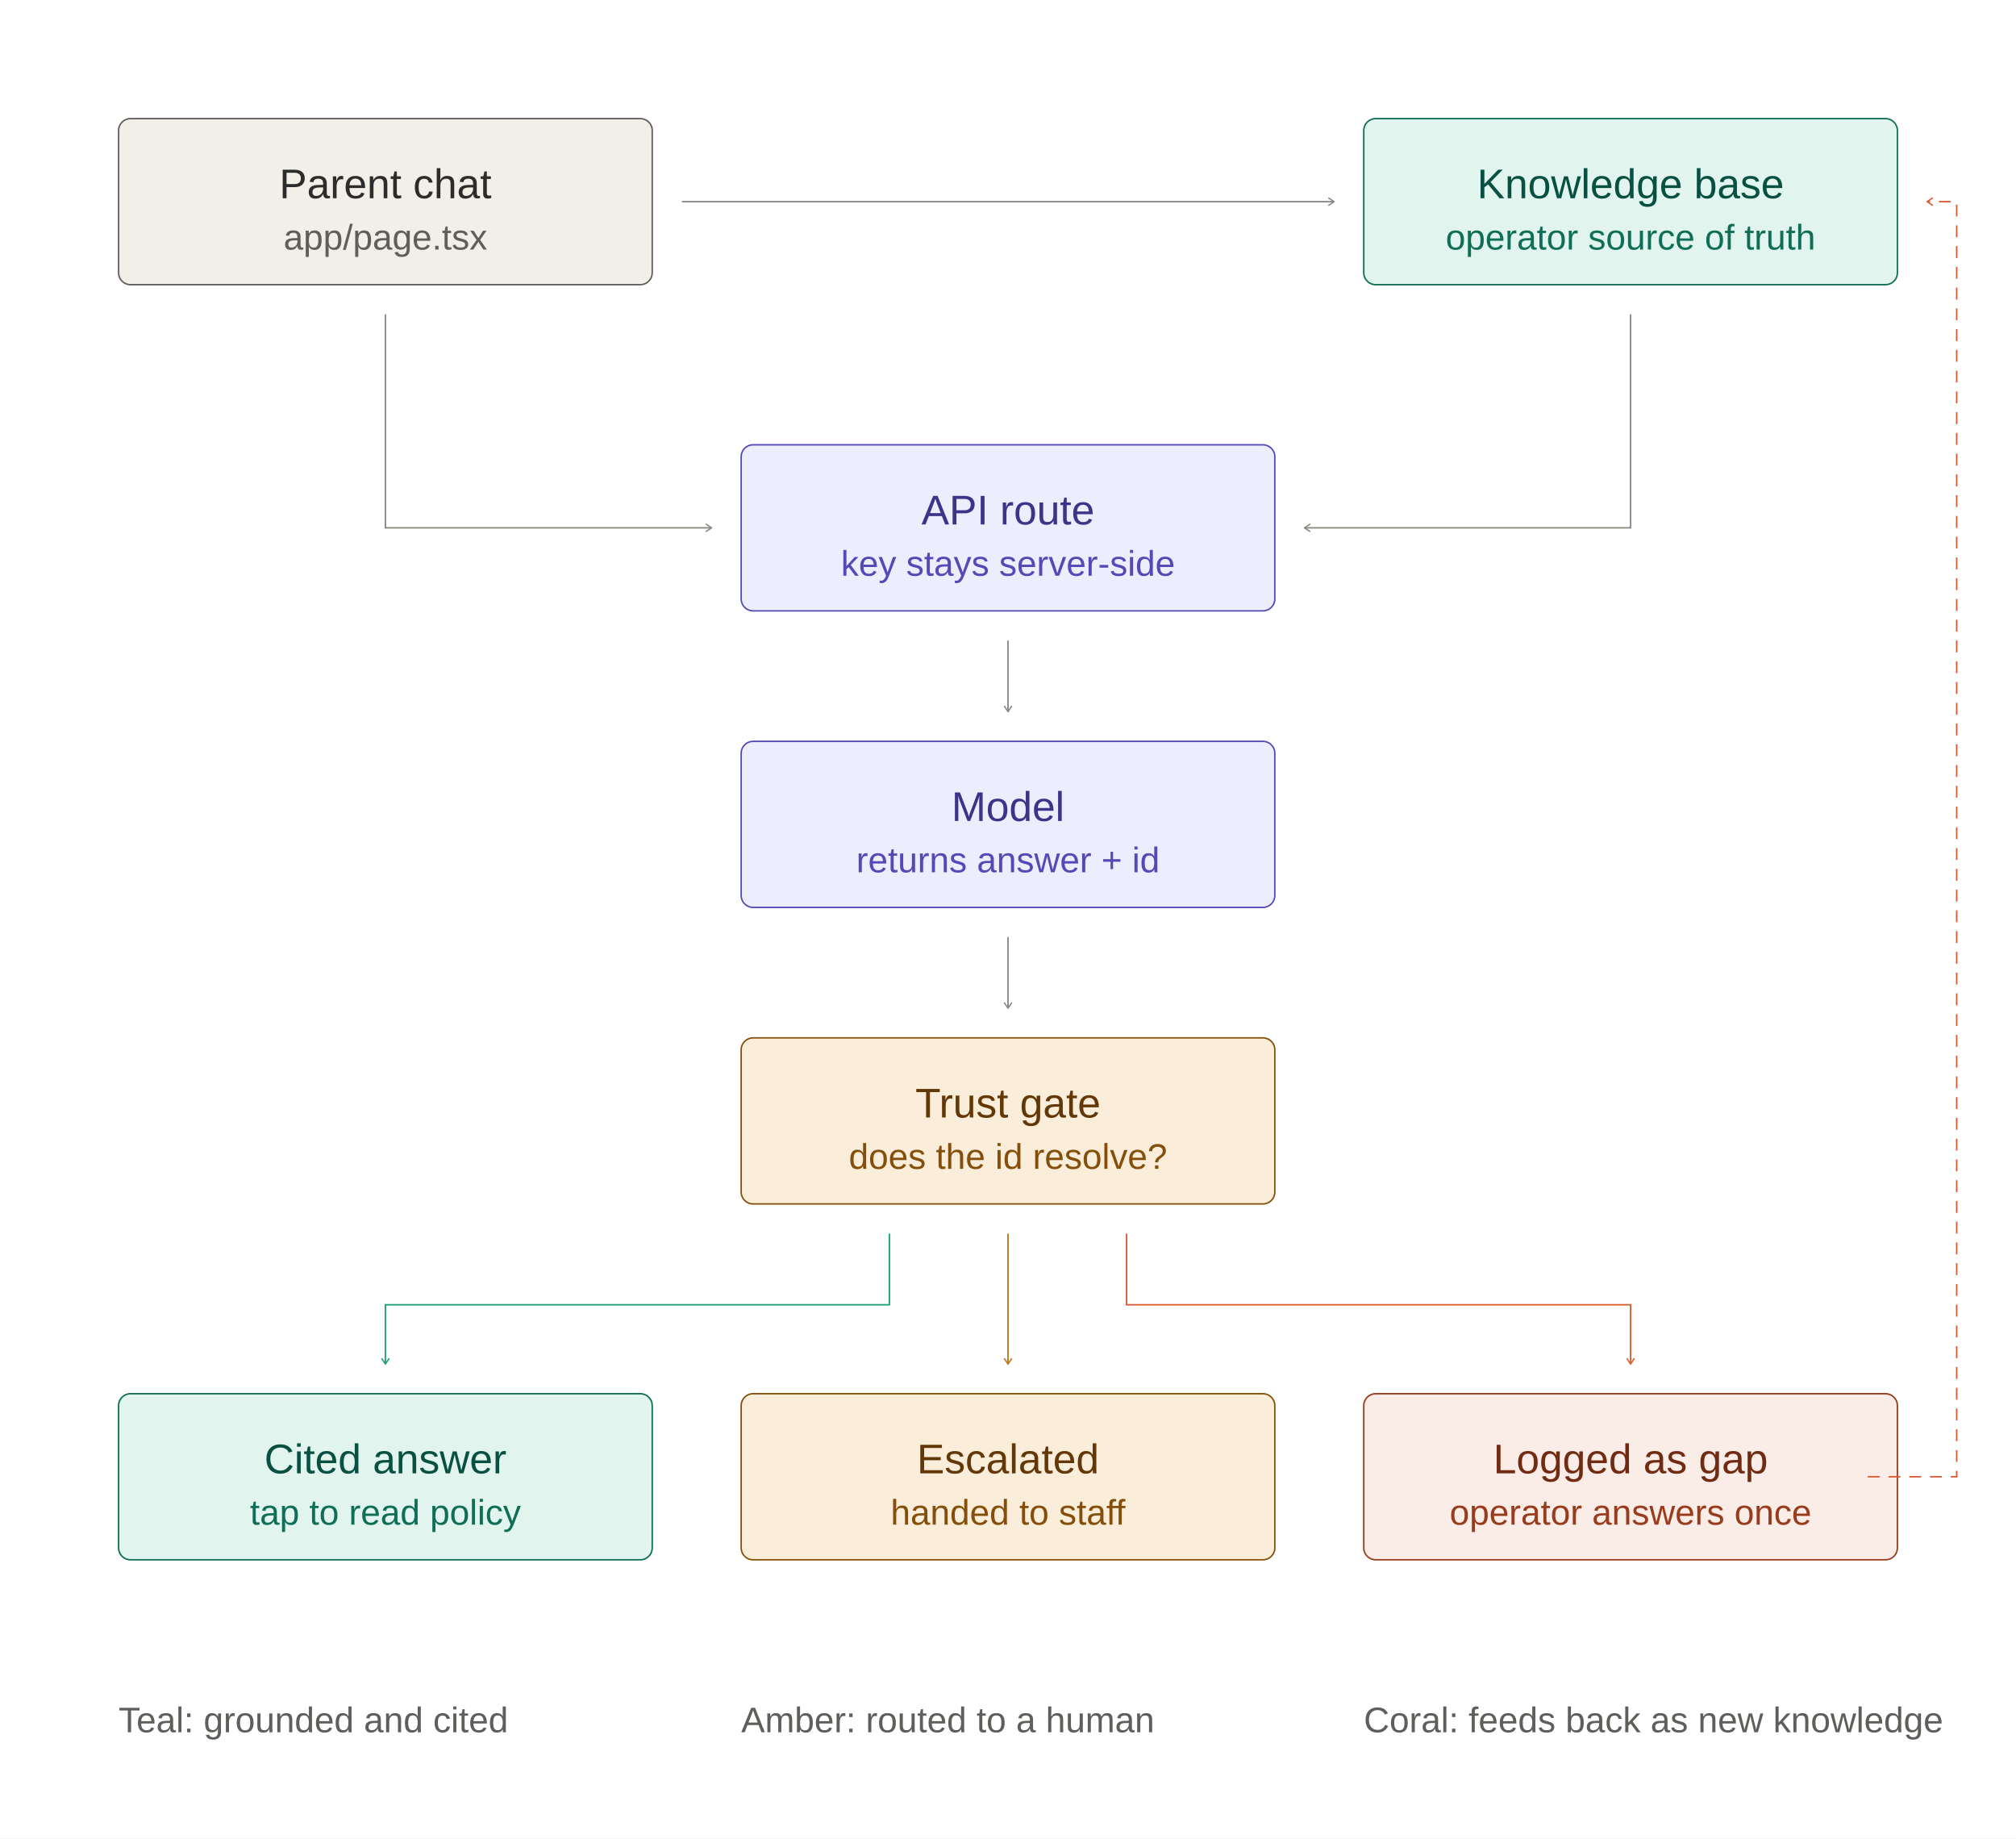
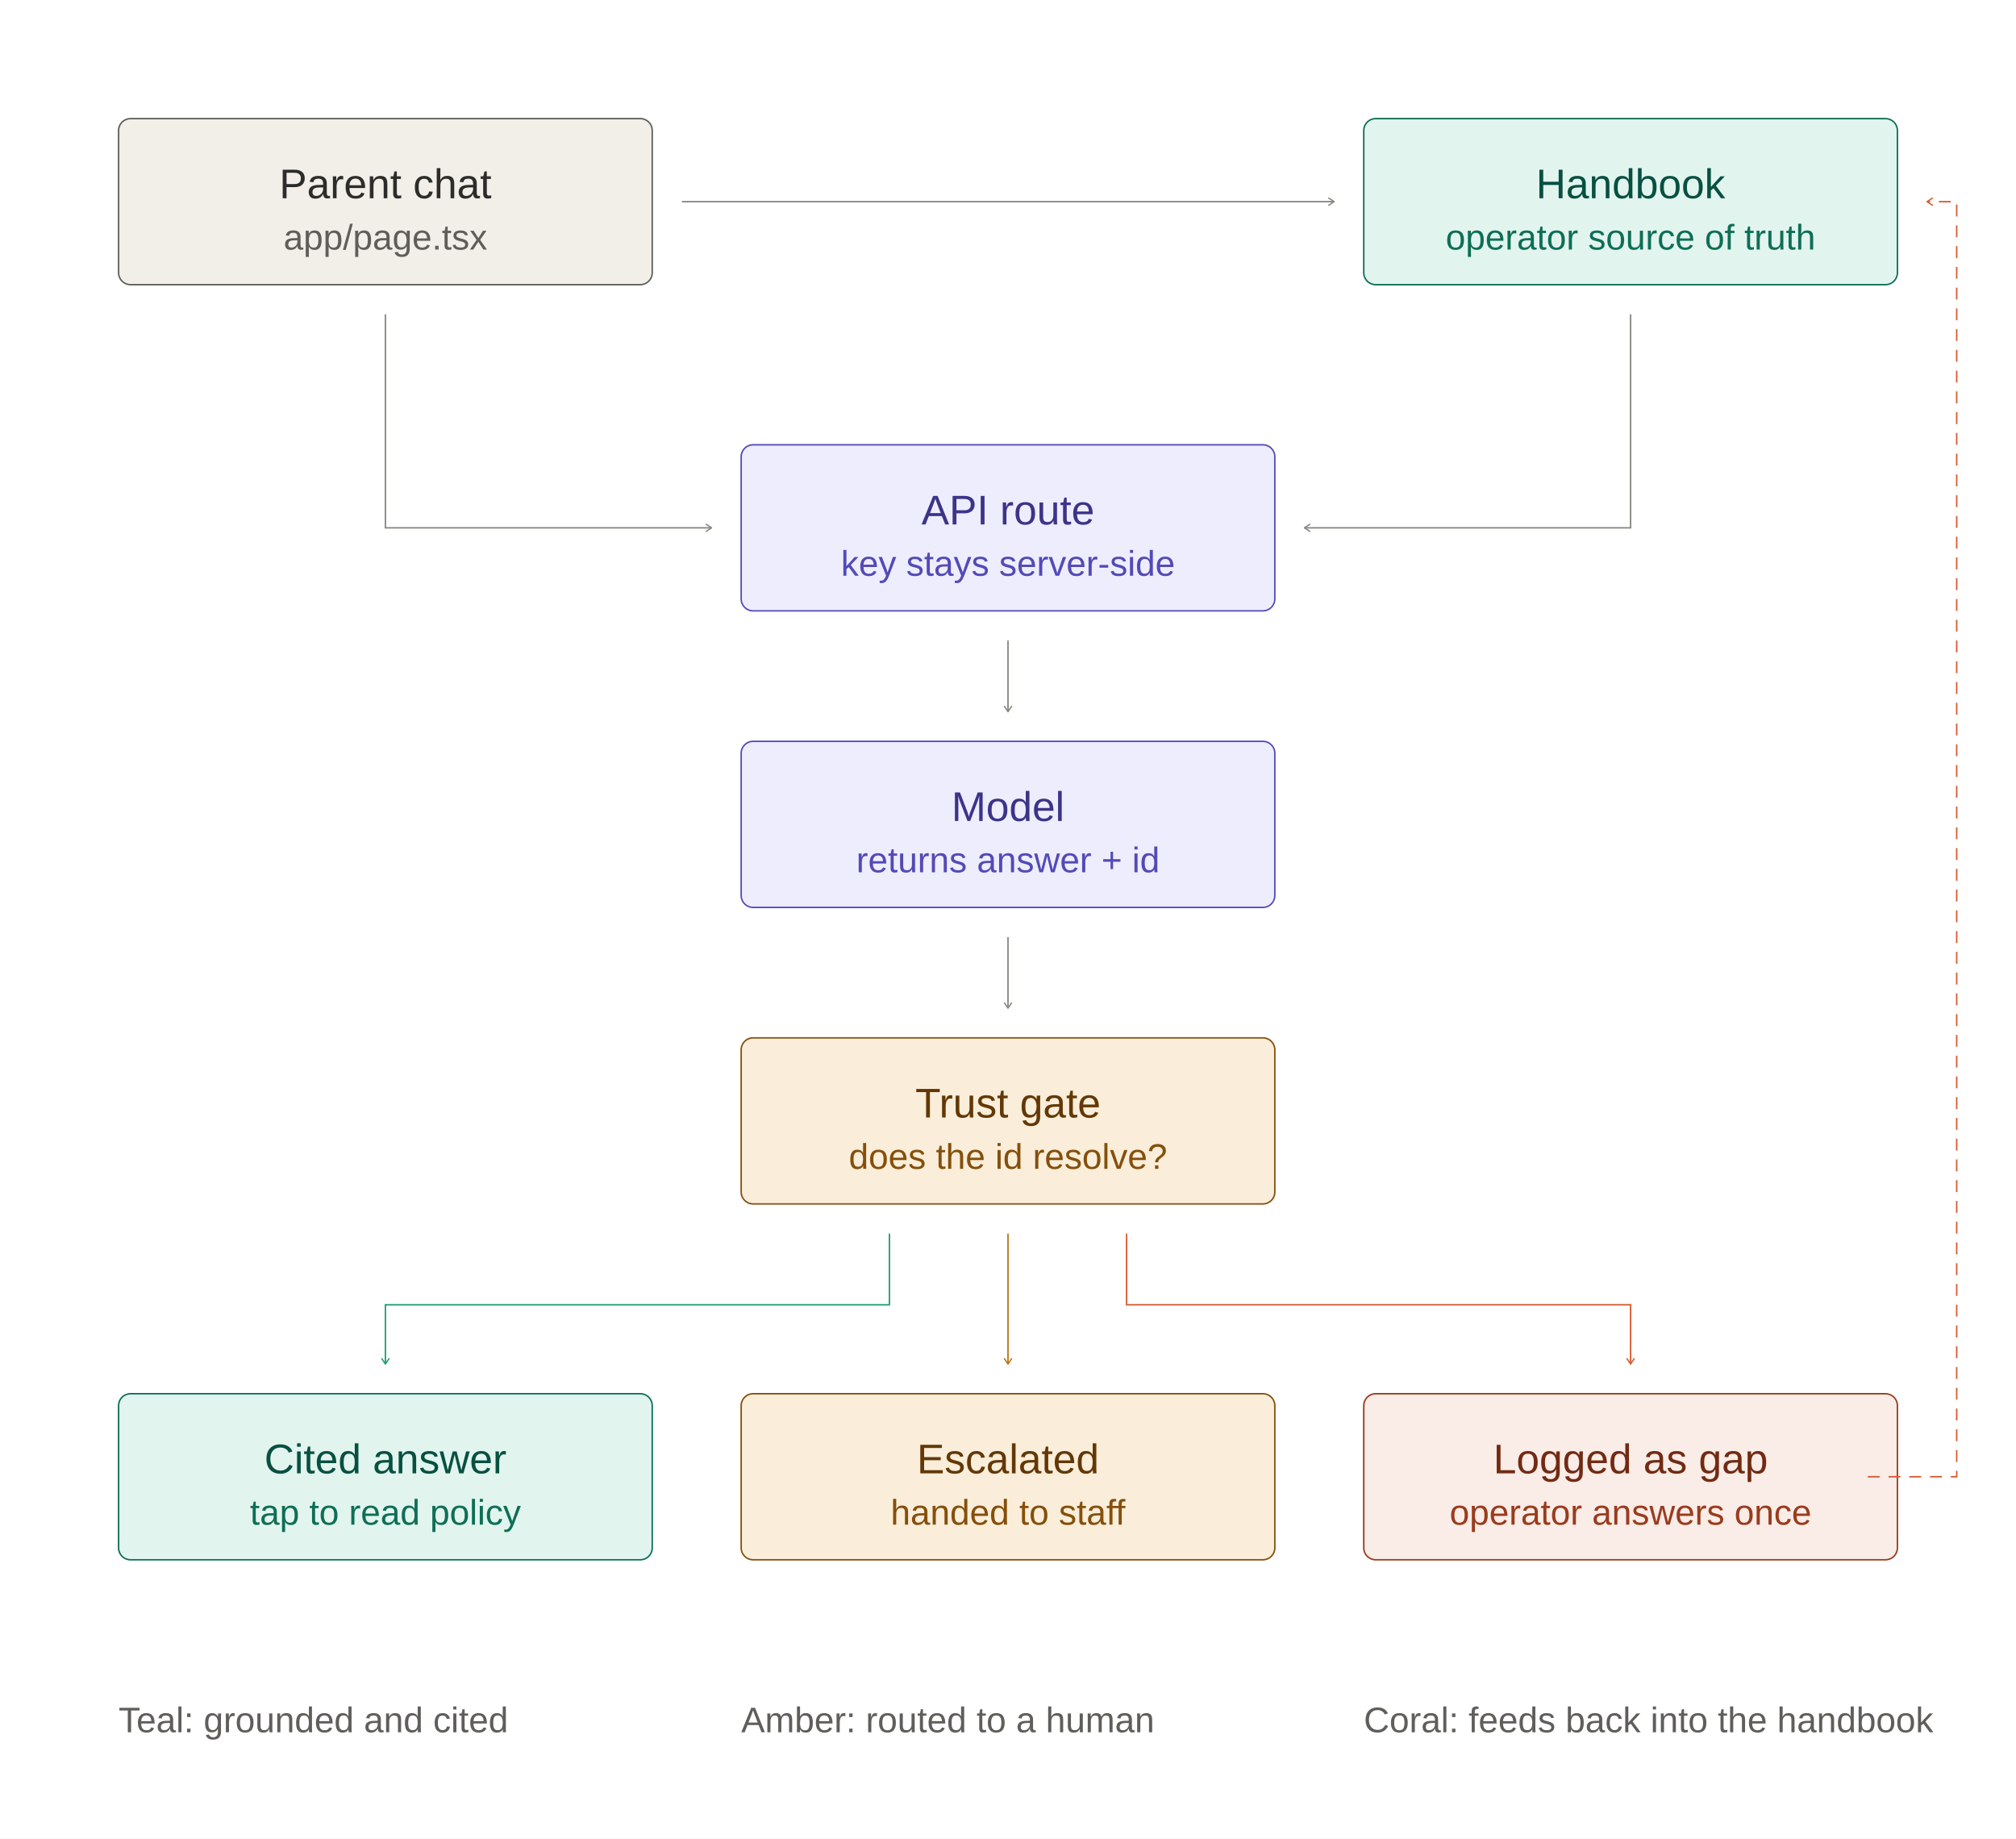
<svg xmlns="http://www.w3.org/2000/svg" width="680" height="620" viewBox="0 0 680 620" role="img">
  <defs>
    <marker id="arrow" viewBox="0 0 10 10" refX="8" refY="5" markerWidth="6" markerHeight="6" orient="auto-start-reverse">
      <path d="M2 1L8 5L2 9" fill="none" stroke="context-stroke" stroke-width="1.5" stroke-linecap="round" stroke-linejoin="round" />
    </marker>
    <style>
.t { font-family: -apple-system, "Helvetica Neue", Arial, sans-serif; font-size: 14px; font-weight: 500; }
.ts { font-family: -apple-system, "Helvetica Neue", Arial, sans-serif; font-size: 12px; font-weight: 400; }
.lg { font-family: -apple-system, "Helvetica Neue", Arial, sans-serif; font-size: 12px; font-weight: 400; fill: #5F5E5A; }
</style>
  </defs>
  <rect x="0" y="0" width="680" height="620" fill="#FFFFFF" />
  <rect x="40" y="40" width="180" height="56" rx="4" fill="#F1EFE8" stroke="#5F5E5A" stroke-width="0.5" />
  <text class="t" x="130" y="62" text-anchor="middle" dominant-baseline="central" fill="#2C2C2A">Parent chat</text>
  <text class="ts" x="130" y="80" text-anchor="middle" dominant-baseline="central" fill="#5F5E5A">app/page.tsx</text>
  <rect x="460" y="40" width="180" height="56" rx="4" fill="#E1F5EE" stroke="#0F6E56" stroke-width="0.5" />
-   <text class="t" x="550" y="62" text-anchor="middle" dominant-baseline="central" fill="#085041">Knowledge base</text>
+   <text class="t" x="550" y="62" text-anchor="middle" dominant-baseline="central" fill="#085041">Handbook</text>
  <text class="ts" x="550" y="80" text-anchor="middle" dominant-baseline="central" fill="#0F6E56">operator source of truth</text>
  <line x1="230" y1="68" x2="450" y2="68" stroke="#888780" stroke-width="0.5" marker-end="url(#arrow)" />
  <rect x="250" y="150" width="180" height="56" rx="4" fill="#EEEDFE" stroke="#534AB7" stroke-width="0.5" />
  <text class="t" x="340" y="172" text-anchor="middle" dominant-baseline="central" fill="#3C3489">API route</text>
  <text class="ts" x="340" y="190" text-anchor="middle" dominant-baseline="central" fill="#534AB7">key stays server-side</text>
  <path d="M130 106 L130 178 L240 178" fill="none" stroke="#888780" stroke-width="0.5" marker-end="url(#arrow)" />
  <path d="M550 106 L550 178 L440 178" fill="none" stroke="#888780" stroke-width="0.5" marker-end="url(#arrow)" />
  <rect x="250" y="250" width="180" height="56" rx="4" fill="#EEEDFE" stroke="#534AB7" stroke-width="0.5" />
  <text class="t" x="340" y="272" text-anchor="middle" dominant-baseline="central" fill="#3C3489">Model</text>
  <text class="ts" x="340" y="290" text-anchor="middle" dominant-baseline="central" fill="#534AB7">returns answer + id</text>
  <line x1="340" y1="216" x2="340" y2="240" stroke="#888780" stroke-width="0.5" marker-end="url(#arrow)" />
  <rect x="250" y="350" width="180" height="56" rx="4" fill="#FAEEDA" stroke="#854F0B" stroke-width="0.5" />
  <text class="t" x="340" y="372" text-anchor="middle" dominant-baseline="central" fill="#633806">Trust gate</text>
  <text class="ts" x="340" y="390" text-anchor="middle" dominant-baseline="central" fill="#854F0B">does the id resolve?</text>
  <line x1="340" y1="316" x2="340" y2="340" stroke="#888780" stroke-width="0.5" marker-end="url(#arrow)" />
  <rect x="40" y="470" width="180" height="56" rx="4" fill="#E1F5EE" stroke="#0F6E56" stroke-width="0.5" />
  <text class="t" x="130" y="492" text-anchor="middle" dominant-baseline="central" fill="#085041">Cited answer</text>
  <text class="ts" x="130" y="510" text-anchor="middle" dominant-baseline="central" fill="#0F6E56">tap to read policy</text>
  <rect x="250" y="470" width="180" height="56" rx="4" fill="#FAEEDA" stroke="#854F0B" stroke-width="0.5" />
  <text class="t" x="340" y="492" text-anchor="middle" dominant-baseline="central" fill="#633806">Escalated</text>
  <text class="ts" x="340" y="510" text-anchor="middle" dominant-baseline="central" fill="#854F0B">handed to staff</text>
  <rect x="460" y="470" width="180" height="56" rx="4" fill="#FAECE7" stroke="#993C1D" stroke-width="0.5" />
  <text class="t" x="550" y="492" text-anchor="middle" dominant-baseline="central" fill="#712B13">Logged as gap</text>
  <text class="ts" x="550" y="510" text-anchor="middle" dominant-baseline="central" fill="#993C1D">operator answers once</text>
  <path d="M300 416 L300 440 L130 440 L130 460" fill="none" stroke="#1D9E75" stroke-width="0.5" marker-end="url(#arrow)" />
  <path d="M340 416 L340 460" fill="none" stroke="#BA7517" stroke-width="0.5" marker-end="url(#arrow)" />
  <path d="M380 416 L380 440 L550 440 L550 460" fill="none" stroke="#D85A30" stroke-width="0.5" marker-end="url(#arrow)" />
  <path d="M630 498 L660 498 L660 68 L650 68" fill="none" stroke="#D85A30" stroke-width="0.5" stroke-dasharray="4 3" marker-end="url(#arrow)" />
  <text class="lg" x="40" y="580" dominant-baseline="central">Teal: grounded and cited</text>
  <text class="lg" x="250" y="580" dominant-baseline="central">Amber: routed to a human</text>
-   <text class="lg" x="460" y="580" dominant-baseline="central">Coral: feeds back as new knowledge</text>
+   <text class="lg" x="460" y="580" dominant-baseline="central">Coral: feeds back into the handbook</text>
</svg>
